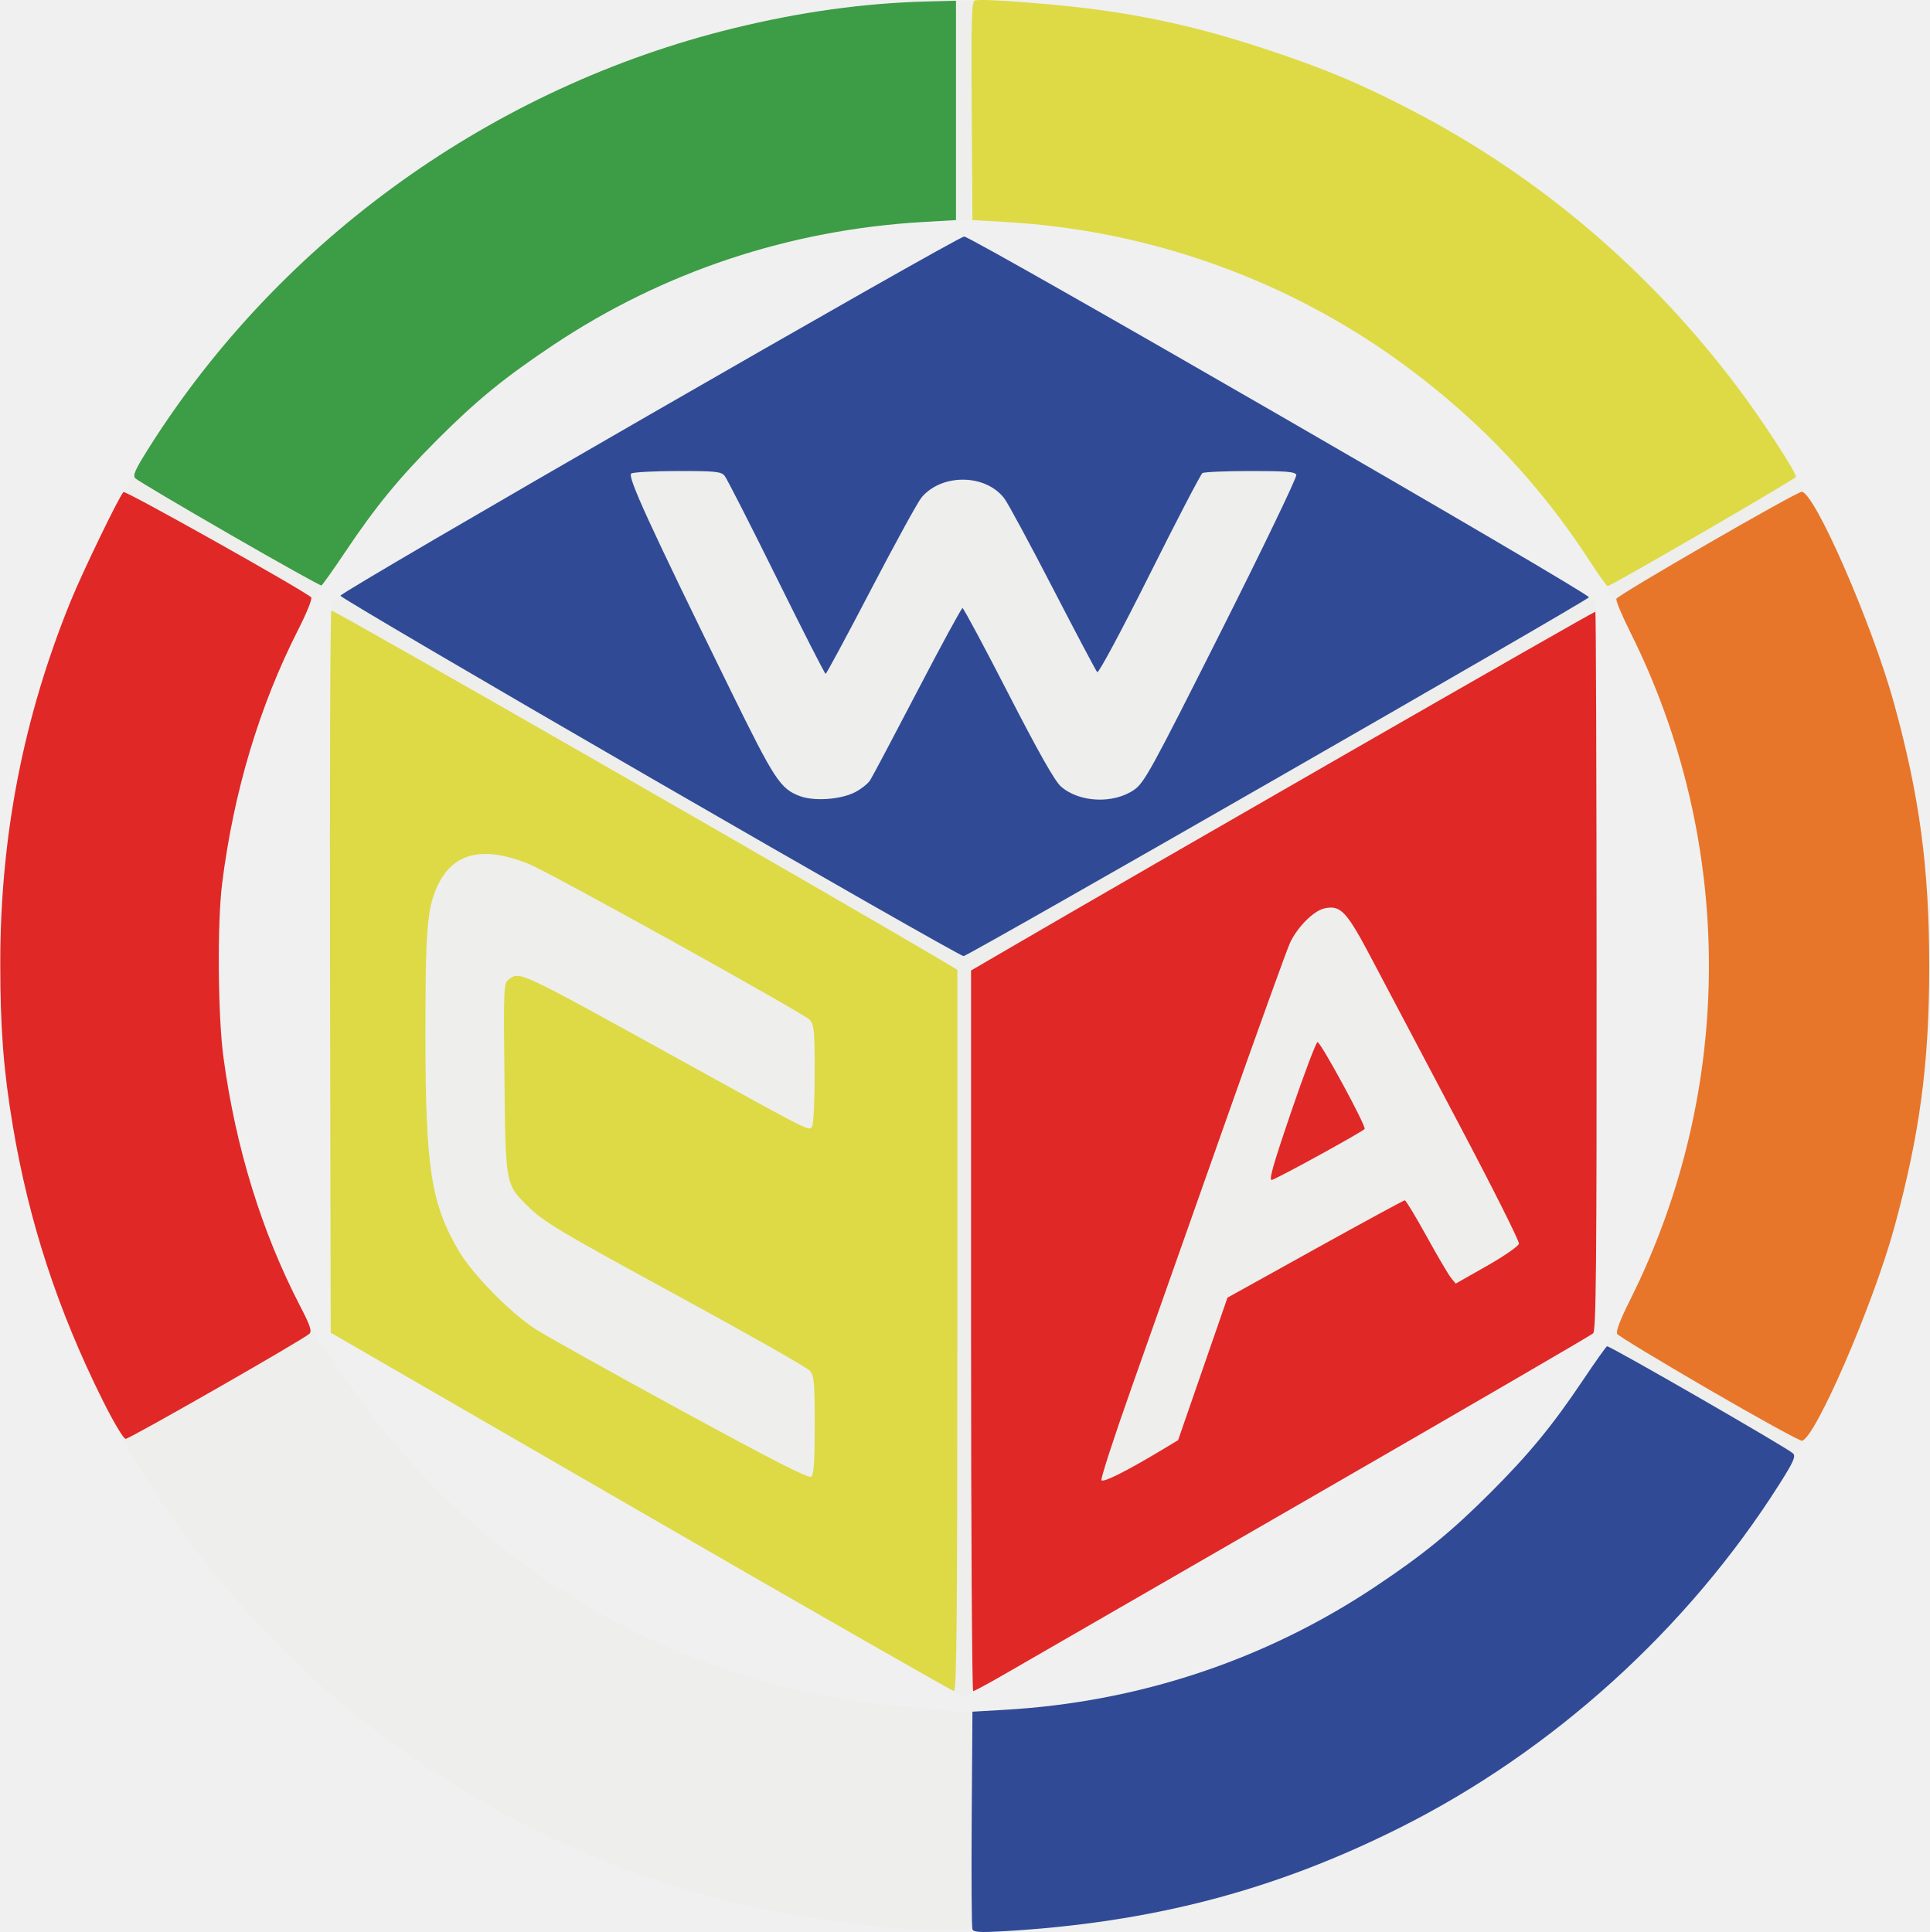
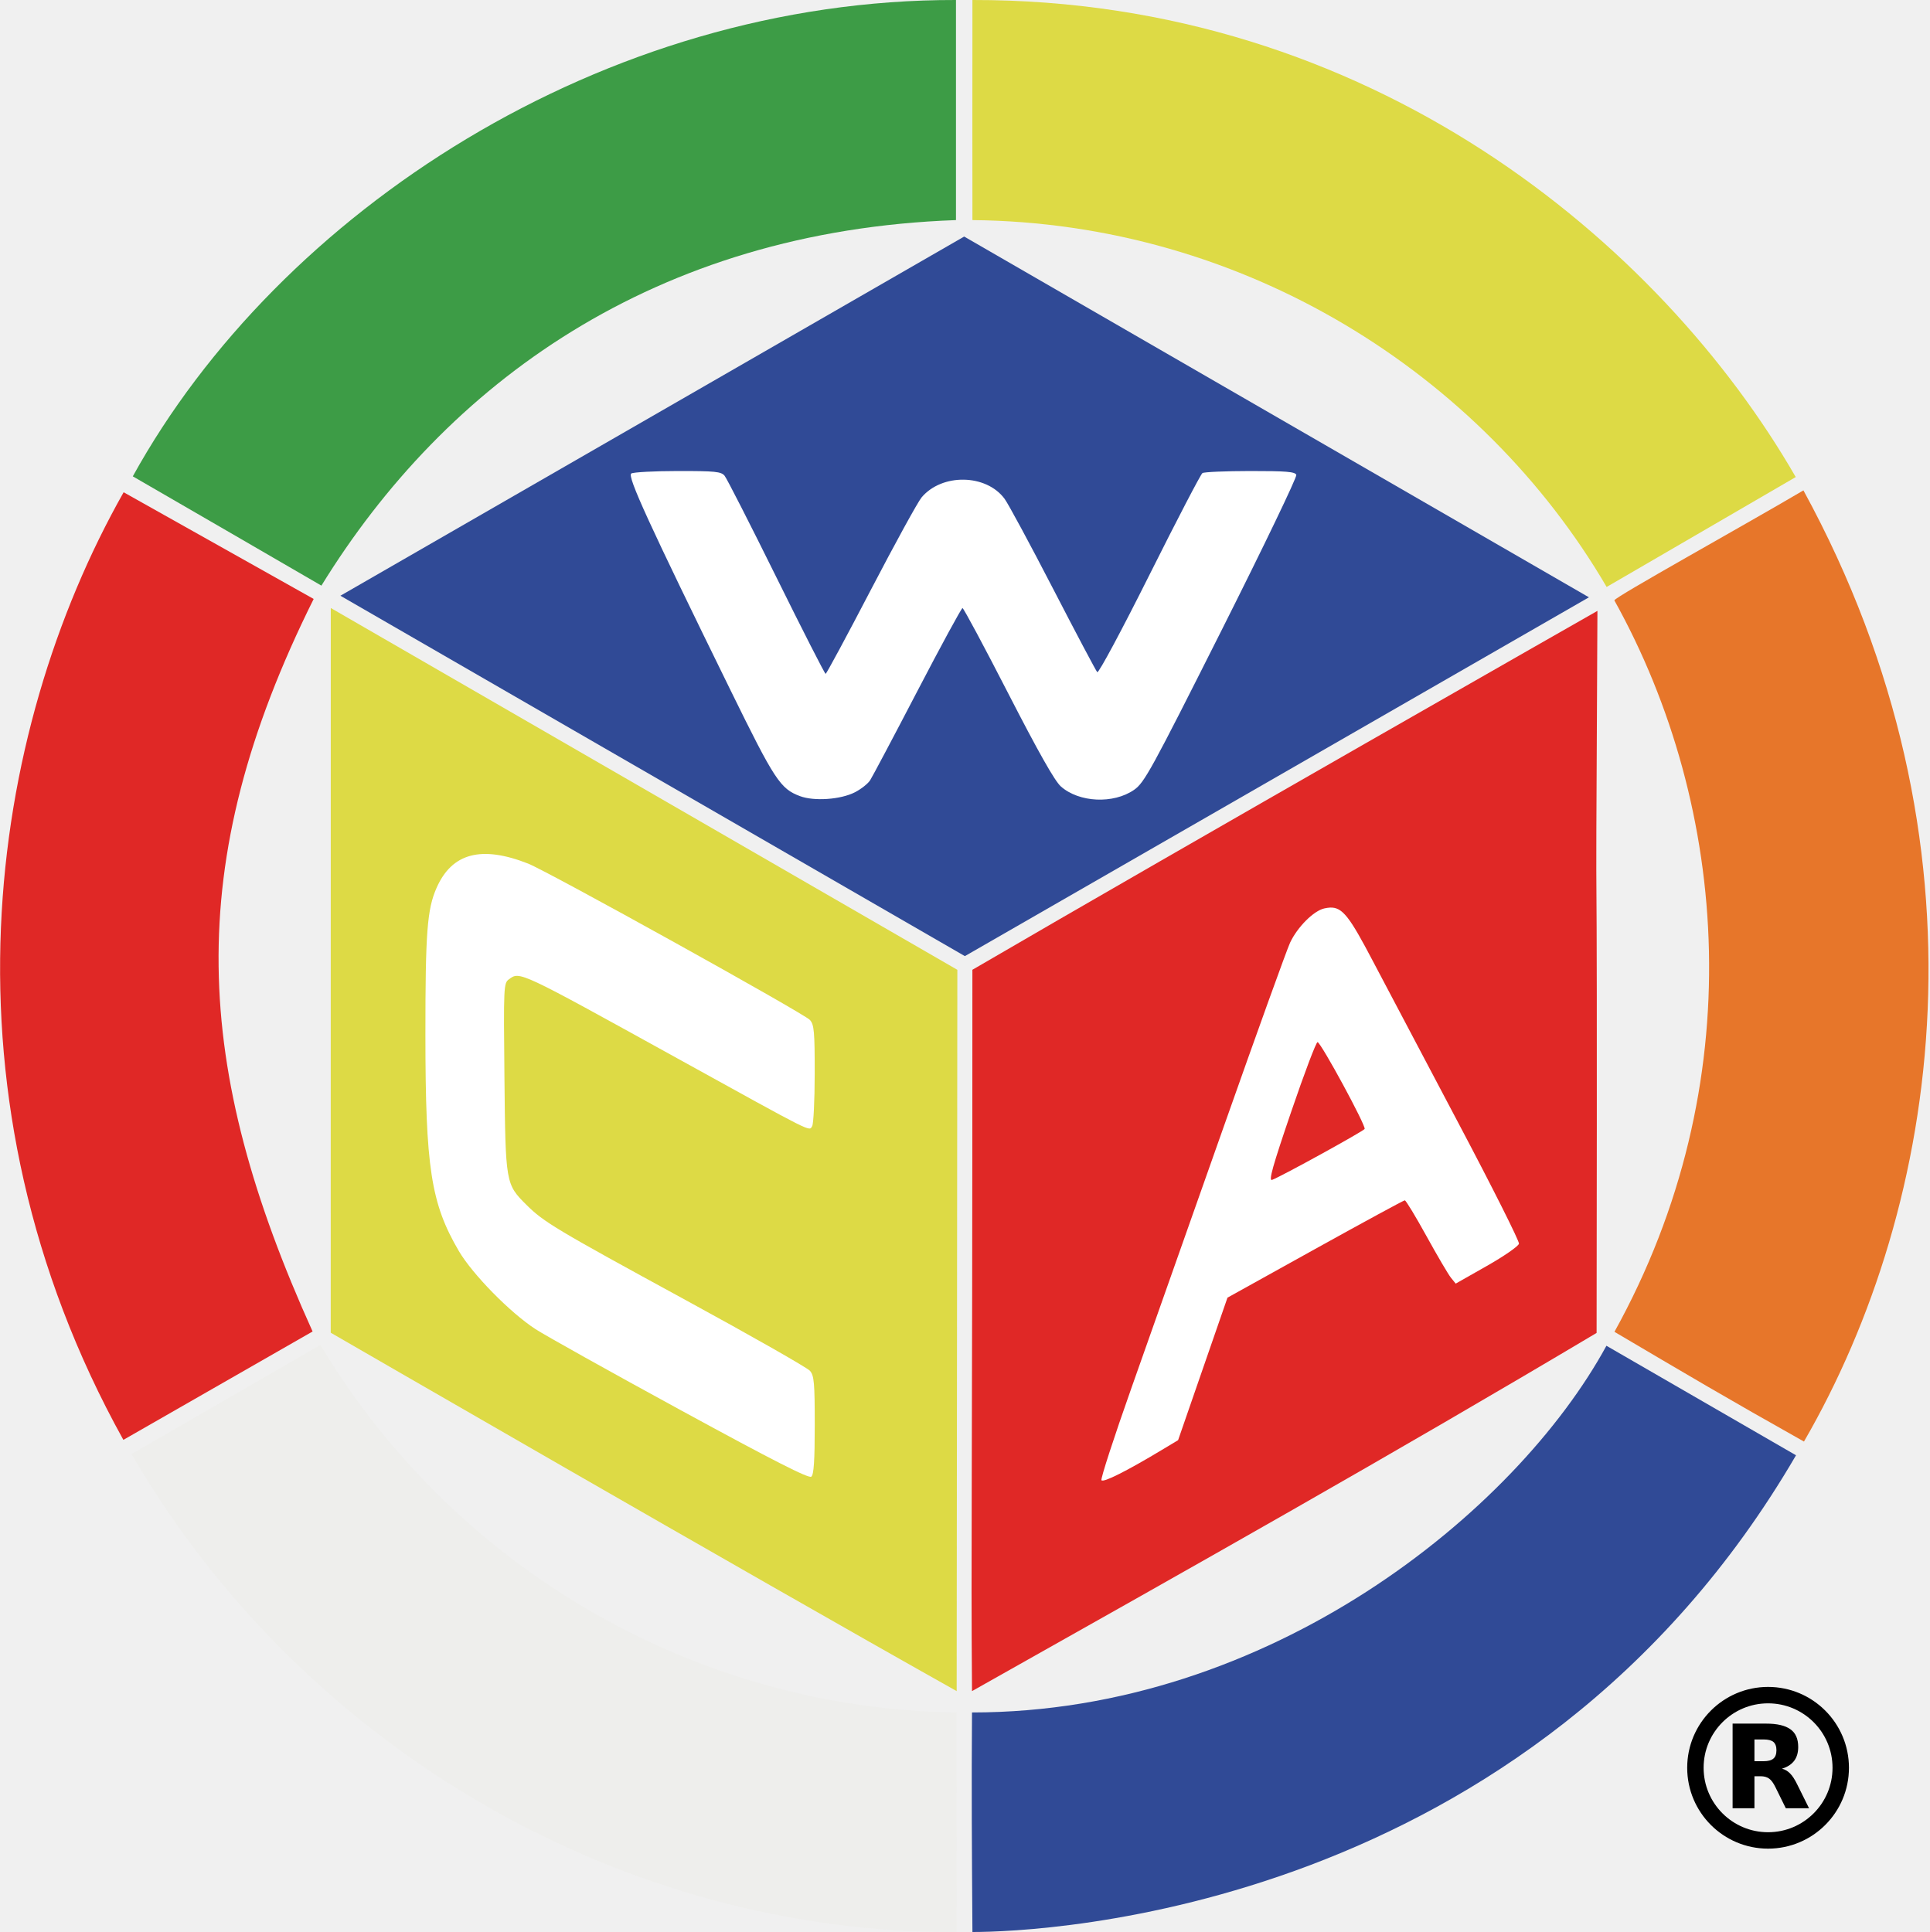
- <svg xmlns="http://www.w3.org/2000/svg" width="292.725" height="293.193" id="svg2" version="1.0">
-   <defs id="defs4">
-     </defs>
+ <svg xmlns="http://www.w3.org/2000/svg" width="292.725" height="293.193" id="svg2" version="1.0" xml:space="preserve">
+   <defs id="defs4" />
  <g id="layer1" transform="translate(-440.9061,488.3075)">
    <g id="g3312" transform="matrix(0.499989,0,0,0.499989,301.618,-244.854)">
-       <path id="path3273" d="M 571.27,-486.685 C 409.286,-486.685 278.582,-355.655 278.582,-193.671 C 278.582,-31.687 408.654,98.578 570.638,98.578 C 732.622,98.578 863.823,-31.182 863.823,-193.166 C 863.823,-355.15 733.499,-486.729 571.515,-486.729 L 571.27,-486.684 L 571.27,-486.685 L 571.27,-486.685 L 571.27,-486.685 L 571.27,-486.685 L 571.27,-486.685 z M 571.248,-420.137 C 696.43,-420.137 797.398,-318.853 797.398,-193.671 C 797.398,-68.489 696.43,32.858 571.248,32.858 C 446.065,32.858 344.466,-68.489 344.466,-193.671 C 344.466,-318.853 446.065,-420.137 571.248,-420.137 L 571.248,-420.137 z" style="fill:#eeeeec;fill-opacity:1;stroke:none" />
-       <path id="rect2804" d="M 379.06,-304.523 C 379.06,-304.523 571.26,-415.135 571.26,-415.135 C 571.26,-415.135 762.739,-304.419 762.739,-304.419 L 762.412,-82.542 L 570.736,28.322 L 378.807,-82.542 L 379.06,-304.523 L 379.06,-304.523 z" style="fill:#eeeeec;fill-opacity:1;stroke:none" />
-       <path style="fill:#ddda45" d="M 472.988,-28.061 L 378.948,-82.414 L 378.737,-191.716 C 378.621,-251.832 378.808,-301.279 379.153,-301.596 C 379.608,-302.015 536.825,-211.831 566.018,-194.405 L 569.108,-192.56 L 569.108,-83.097 C 569.108,3.94 568.895,26.359 568.068,26.329 C 567.496,26.307 524.71,1.833 472.988,-28.061 L 472.988,-28.061 L 472.988,-28.061 L 472.988,-28.061 z M 525.833,-54.367 C 525.833,-67.247 525.645,-69.372 524.377,-70.852 C 523.576,-71.787 506.63,-81.432 486.719,-92.287 C 447.291,-113.783 443.602,-115.988 438.374,-121.19 C 432.017,-127.514 431.989,-127.677 431.665,-159.906 C 431.386,-187.593 431.428,-188.512 433.026,-189.681 C 436.362,-192.124 435.8,-192.388 484.041,-165.739 C 526.255,-142.419 524.045,-143.53 525.048,-145.116 C 525.466,-145.776 525.814,-152.923 525.821,-160.996 C 525.833,-173.802 525.648,-175.887 524.377,-177.333 C 522.679,-179.264 444.949,-222.401 438.834,-224.805 C 424.674,-230.372 415.747,-228.011 411.084,-217.466 C 408.206,-210.958 407.672,-203.964 407.681,-172.947 C 407.693,-132.417 409.354,-121.659 417.829,-107.203 C 421.954,-100.165 433.379,-88.517 441.049,-83.528 C 444.08,-81.556 463.928,-70.475 485.156,-58.903 C 513.352,-43.533 524.033,-38.094 524.793,-38.722 C 525.554,-39.351 525.833,-43.552 525.833,-54.367 L 525.833,-54.367 L 525.833,-54.367 L 525.833,-54.367 z M 761.223,-316.315 C 746.217,-339.489 728.36,-358.534 706.007,-375.206 C 670.647,-401.578 628.041,-417.02 583.672,-419.545 L 573.685,-420.114 L 573.468,-453.217 C 573.285,-480.998 573.437,-486.392 574.417,-486.767 C 576.258,-487.474 600.806,-485.563 613.631,-483.716 C 630.775,-481.246 645.776,-477.639 663.564,-471.707 C 681.467,-465.737 691.942,-461.305 707.972,-452.919 C 746.13,-432.955 779.446,-404.515 805.913,-369.31 C 813.509,-359.205 823.925,-343.19 823.572,-342.156 C 823.333,-341.456 767.38,-309.001 766.468,-309.033 C 766.17,-309.043 763.81,-312.32 761.223,-316.315 L 761.223,-316.315 L 761.223,-316.315 z" id="path2730" />
-       <path style="fill:#e7762a" d="M 797.134,-65.2 C 782.258,-73.844 769.764,-81.415 769.369,-82.026 C 768.894,-82.761 770.197,-86.226 773.217,-92.257 C 805.164,-156.057 805.179,-231.417 773.258,-295.167 C 770.769,-300.138 768.9,-304.644 769.106,-305.181 C 769.56,-306.363 823.471,-337.494 825.299,-337.629 C 829.089,-337.909 846.704,-297.621 853.358,-273.454 C 861.114,-245.286 864.028,-223.551 864.046,-193.752 C 864.064,-164.091 861.146,-142.336 853.358,-114.05 C 846.909,-90.626 829.343,-50.138 825.415,-49.641 C 824.736,-49.555 812.01,-56.557 797.134,-65.2 L 797.134,-65.2 L 797.134,-65.2 L 797.134,-65.2 z" id="path2726" />
-       <path style="fill:#e02826" d="M 573.269,-82.992 L 573.269,-192.351 L 581.799,-197.326 C 627.92,-224.223 762.47,-301.512 762.727,-301.255 C 762.91,-301.072 763.079,-251.949 763.103,-192.092 C 763.138,-102.565 762.95,-83.075 762.04,-82.211 C 761.431,-81.634 723.109,-59.346 676.879,-32.682 C 630.65,-6.019 588.717,18.175 583.694,21.082 C 578.671,23.989 574.27,26.367 573.915,26.367 C 573.56,26.367 573.269,-22.844 573.269,-82.992 L 573.269,-82.992 z M 631.108,-46.801 L 636.101,-49.806 L 643.591,-71.43 L 651.081,-93.055 L 677.694,-107.827 C 692.332,-115.951 704.573,-122.598 704.897,-122.598 C 705.221,-122.598 708.178,-117.714 711.467,-111.744 C 714.757,-105.775 718.099,-100.086 718.895,-99.103 L 720.343,-97.316 L 729.811,-102.691 C 735.018,-105.648 739.397,-108.683 739.542,-109.435 C 739.687,-110.187 731.418,-126.657 721.168,-146.036 C 710.917,-165.414 699.223,-187.565 695.181,-195.26 C 687.227,-210.403 685.481,-212.295 680.479,-211.197 C 677.246,-210.487 672.304,-205.542 670.078,-200.791 C 669.122,-198.75 660.082,-173.675 649.99,-145.068 C 639.898,-116.461 627.294,-80.776 621.982,-65.768 C 616.67,-50.761 612.557,-38.105 612.841,-37.645 C 613.346,-36.827 620.459,-40.392 631.108,-46.801 L 631.108,-46.801 L 631.108,-46.801 L 631.108,-46.801 z M 670.447,-149.553 C 674.442,-161.266 678.034,-170.745 678.428,-170.619 C 679.6,-170.243 693.222,-145.094 692.706,-144.259 C 692.242,-143.508 667.469,-129.873 664.621,-128.801 C 663.497,-128.377 664.77,-132.914 670.447,-149.553 L 670.447,-149.553 z M 309.663,-62.055 C 296.059,-89.421 287.346,-116.078 282.453,-145.294 C 279.649,-162.038 278.667,-174.818 278.667,-194.543 C 278.667,-233.139 285.669,-269.174 300.022,-304.436 C 303.679,-313.42 314.714,-336.23 316.055,-337.577 C 316.599,-338.123 370.297,-307.992 373.018,-305.614 C 373.418,-305.264 371.682,-300.924 369.16,-295.969 C 357.293,-272.651 349.49,-246.64 345.987,-218.719 C 344.483,-206.735 344.699,-178.537 346.39,-166.009 C 350.089,-138.608 357.997,-112.966 369.701,-90.422 C 372.695,-84.654 373.287,-82.882 372.482,-82.101 C 370.73,-80.401 317.931,-50.196 316.712,-50.196 C 316.058,-50.196 313.003,-55.337 309.663,-62.055 L 309.663,-62.055 L 309.663,-62.055 L 309.663,-62.055 z" id="path2724" />
-       <path style="fill:#3d9c46" d="M 348.177,-324.813 C 333.101,-333.509 320.275,-341.116 319.673,-341.717 C 318.771,-342.62 319.536,-344.317 324.066,-351.463 C 363.962,-414.385 428.344,-460.511 501.143,-478.326 C 521.537,-483.317 540.789,-485.983 559.954,-486.469 L 568.692,-486.69 L 568.692,-453.402 L 568.692,-420.113 L 558.706,-419.537 C 518.234,-417.199 479.879,-404.452 446.608,-382.282 C 431.776,-372.398 423.341,-365.521 411.381,-353.56 C 399.744,-341.924 392.678,-333.313 383.363,-319.416 C 379.681,-313.923 376.425,-309.334 376.128,-309.216 C 375.831,-309.099 363.253,-316.118 348.177,-324.813 L 348.177,-324.813 L 348.177,-324.813 L 348.177,-324.813 z" id="path2722" />
-       <path id="path2802" d="M 347.016,-62.854 C 361.94,-71.415 374.744,-78.45 375.471,-78.486 C 376.344,-78.53 378.694,-75.669 382.406,-70.038 C 421.686,-10.471 486.942,27.221 558.111,31.452 C 563.661,31.782 568.498,32.417 568.859,32.864 C 569.657,33.848 569.661,96.102 568.859,97.752 C 567.207,101.174 523.508,96.285 499.253,89.964 C 470.98,82.597 450.7,74.254 424.885,59.369 C 399.189,44.554 381.807,31.15 361.205,10.262 C 344.144,-7.035 317.862,-42.491 319.396,-46.141 C 319.661,-46.772 332.088,-54.293 347.011,-62.854 L 347.011,-62.854 L 347.011,-62.854 L 347.016,-62.854 z" style="fill:#eeeeec" />
-       <path style="fill:#304a96" d="M 573.684,98.65 C 573.445,98.027 573.347,82.913 573.468,65.063 L 573.686,32.609 L 583.672,32.032 C 624.111,29.697 662.536,16.923 695.798,-5.242 C 710.517,-15.05 718.987,-21.963 730.982,-33.959 C 742.657,-45.634 749.758,-54.279 759.015,-68.088 C 762.697,-73.581 765.964,-78.175 766.275,-78.297 C 766.959,-78.565 821.139,-47.353 822.7,-45.792 C 823.608,-44.884 822.885,-43.255 818.5,-36.34 C 790.668,7.557 749.743,44.599 703.433,67.809 C 665.388,86.877 628.266,96.601 583.473,99.233 C 575.969,99.674 574.033,99.559 573.684,98.65 L 573.684,98.65 L 573.684,98.65 L 573.684,98.65 z M 475.705,-251.017 C 424.104,-280.855 381.885,-305.643 381.885,-306.101 C 381.885,-307.303 569.092,-415.12 571.179,-415.12 C 573.51,-415.12 761.64,-306.471 760.775,-305.624 C 758.894,-303.781 572.249,-196.672 570.993,-196.715 C 570.185,-196.743 527.306,-221.178 475.705,-251.017 L 475.705,-251.017 z M 538.006,-246.439 C 539.868,-247.389 541.951,-249.03 542.635,-250.087 C 543.319,-251.143 549.777,-263.336 556.987,-277.181 C 564.196,-291.027 570.355,-302.356 570.674,-302.356 C 570.993,-302.356 577.231,-290.713 584.536,-276.484 C 593.661,-258.712 598.663,-249.864 600.513,-248.224 C 606.037,-243.327 616.47,-242.839 622.74,-247.185 C 625.854,-249.344 627.906,-253.086 649.27,-295.568 C 662.006,-320.892 672.222,-342.142 671.974,-342.789 C 671.61,-343.738 668.893,-343.964 657.973,-343.954 C 650.521,-343.943 644,-343.666 643.482,-343.329 C 642.965,-342.993 635.73,-329.093 627.405,-312.441 C 618.986,-295.599 611.957,-282.489 611.566,-282.897 C 611.179,-283.301 605.157,-294.679 598.183,-308.181 C 591.209,-321.684 584.573,-333.989 583.436,-335.527 C 577.85,-343.079 564.438,-343.301 558.255,-335.943 C 557.13,-334.603 550.217,-322.008 542.894,-307.954 C 535.57,-293.899 529.377,-282.396 529.132,-282.391 C 528.886,-282.381 522.159,-295.584 514.183,-311.718 C 506.207,-327.853 499.141,-341.709 498.481,-342.51 C 497.43,-343.784 495.66,-343.965 484.302,-343.954 C 477.164,-343.943 470.798,-343.608 470.155,-343.201 C 468.872,-342.389 475.404,-328.123 500.29,-277.389 C 513.678,-250.095 515.382,-247.499 521.37,-245.269 C 525.667,-243.669 533.681,-244.233 538.006,-246.439 L 538.006,-246.439 L 538.006,-246.439 z" id="path2720" />
+       <path style="fill:#ddda45" d="m 573.685,-420.114 c -0.024,-22.874 -0.026,-31.864 -5.7e-4,-66.804 120.721,-0.204 208.8,73.548 249.85,144.793 -51.71,30.087 -57.388,33.36 -57.388,33.36 -37.929,-64.868 -110.153,-110.572 -192.462,-111.348 z" id="path8" />
+       <path style="fill:#ddda45" d="m 378.948,-82.414 0.017,-219.964 190.143,109.817 -0.205,218.928 C 505.27,-9.345 378.948,-82.414 378.948,-82.414 Z" id="path2730" />
+       <path style="fill:#e7762a" d="m 768.518,-82.684 c 41.541,-74.989 34.941,-159.138 -0.034,-222.02 0.454,-1.183 38.325,-22.148 57.383,-33.371 58.66,107.446 41.826,216.707 0.163,288.696 -23.311,-13.087 -35.581,-20.368 -57.512,-33.306 z" id="path2726" />
+       <path style="fill:#e02826" d="m 316.104,-337.508 57.667,32.385 c -40.297,80.923 -36.518,142.258 -0.329,222.337 l -57.419,32.897 c -57.751,-104.048 -41.372,-214.336 0.08,-287.619 z" id="path4" />
+       <path style="fill:#e02826" d="m 573.673,-192.568 c 64.293,-37.496 189.679,-108.937 189.679,-108.937 -0.774,146.842 0.061,9.343 -0.25,219.153 -62.292,37.076 -120.522,69.866 -189.547,108.719 -0.361,-46.068 0.118,-53.392 0.118,-218.935 z" id="path2724" />
+       <path style="fill:#3d9c46" d="m 318.881,-342.336 c 44.334,-80.287 142.732,-144.809 249.811,-144.582 v 66.804 c -91.542,3.259 -154.862,49.702 -192.572,110.947 -21.801,-12.612 -32.438,-18.868 -57.238,-33.17 z" id="path2722" />
+       <path id="path2802" d="M 375.796,-78.706 C 418.025,-8.4 492.503,31.902 568.844,32.845 l 0.06,66.637 C 468.672,100.097 370.962,44.712 318.491,-45.59 Z" style="fill:#eeeeec" />
+       <path style="fill:#304a96" d="m 381.885,-306.101 189.294,-109.019 189.596,109.496 -189.384,108.909 z" id="path5" />
+       <path style="fill:#304a96" d="m 573.684,99.482 c -0.172,-25.479 -0.302,-43.976 -0.129,-66.637 90.276,0.025 165.003,-60.802 192.529,-111.298 24.8,14.313 34.07,19.703 57.534,33.24 C 742.692,93.689 594.445,99.482 573.684,99.482 Z" id="path2720" />
+       <path style="fill:#ffffff;fill-opacity:1" d="m 525.833,-54.367 c 0,-12.879 -0.188,-15.005 -1.456,-16.485 -0.801,-0.935 -17.747,-10.58 -37.658,-21.435 -39.429,-21.496 -43.117,-23.701 -48.346,-28.902 -6.357,-6.324 -6.385,-6.487 -6.709,-38.716 -0.278,-27.688 -0.236,-28.606 1.361,-29.776 3.337,-2.443 2.774,-2.707 51.015,23.942 42.214,23.32 40.004,22.209 41.007,20.623 0.418,-0.66 0.766,-7.807 0.773,-15.88 0.012,-12.806 -0.173,-14.891 -1.444,-16.337 -1.698,-1.932 -79.428,-45.069 -85.543,-47.473 -14.16,-5.567 -23.087,-3.205 -27.75,7.34 -2.878,6.508 -3.412,13.501 -3.403,44.518 0.012,40.531 1.673,51.289 10.148,65.745 4.126,7.037 15.551,18.686 23.221,23.675 3.031,1.972 22.879,13.053 44.107,24.625 28.195,15.37 38.877,20.809 39.637,20.181 0.761,-0.629 1.04,-4.83 1.04,-15.645 z" id="path7" />
+       <path style="fill:#ffffff;fill-opacity:1" d="m 538.006,-246.439 c 1.862,-0.95 3.945,-2.591 4.629,-3.647 0.684,-1.056 7.142,-13.249 14.352,-27.095 7.209,-13.846 13.369,-25.174 13.687,-25.174 0.319,0 6.557,11.642 13.862,25.872 9.124,17.772 14.126,26.62 15.977,28.26 5.524,4.897 15.957,5.385 22.227,1.038 3.113,-2.158 5.165,-5.9 26.53,-48.383 12.736,-25.324 22.952,-46.574 22.704,-47.221 -0.364,-0.949 -3.081,-1.175 -14.001,-1.164 -7.452,0.01 -13.973,0.288 -14.49,0.624 -0.517,0.336 -7.752,14.236 -16.077,30.888 -8.42,16.842 -15.448,29.952 -15.84,29.544 -0.387,-0.404 -6.409,-11.781 -13.383,-25.284 -6.974,-13.503 -13.61,-25.808 -14.747,-27.346 -5.586,-7.553 -18.998,-7.774 -25.181,-0.416 -1.125,1.339 -8.038,13.934 -15.361,27.989 -7.323,14.055 -13.516,25.558 -13.762,25.563 -0.246,0.01 -6.972,-13.193 -14.948,-29.327 -7.976,-16.134 -15.042,-29.991 -15.702,-30.792 -1.051,-1.274 -2.821,-1.455 -14.179,-1.444 -7.138,0.01 -13.504,0.346 -14.147,0.753 -1.283,0.812 5.249,15.078 30.135,65.811 13.389,27.295 15.092,29.891 21.081,32.12 4.297,1.6 12.31,1.036 16.635,-1.17 z" id="path6" />
+       <path id="path2" style="fill:#ffffff;fill-opacity:1" d="M 682.22 -211.447 C 681.678 -211.423 681.103 -211.334 680.478 -211.197 C 677.245 -210.487 672.305 -205.541 670.079 -200.79 C 669.123 -198.75 660.081 -173.674 649.989 -145.066 C 639.897 -116.459 627.292 -80.775 621.981 -65.768 C 616.669 -50.76 612.555 -38.106 612.84 -37.646 C 613.345 -36.829 620.461 -40.394 631.11 -46.803 L 636.102 -49.807 L 643.59 -71.432 L 651.083 -93.054 L 677.693 -107.827 C 692.33 -115.952 704.572 -122.597 704.896 -122.597 C 705.22 -122.597 708.177 -117.715 711.467 -111.745 C 714.756 -105.776 718.101 -100.088 718.897 -99.105 L 720.342 -97.315 L 729.811 -102.691 C 735.018 -105.647 739.397 -108.681 739.542 -109.433 C 739.686 -110.185 731.417 -126.657 721.166 -146.035 C 710.916 -165.414 699.223 -187.564 695.181 -195.259 C 688.222 -208.509 686.014 -211.614 682.22 -211.447 z M 678.427 -170.618 C 679.599 -170.242 693.221 -145.093 692.705 -144.258 C 692.241 -143.507 667.47 -129.873 664.622 -128.801 C 663.497 -128.377 664.77 -132.916 670.446 -149.555 C 674.442 -161.267 678.033 -170.744 678.427 -170.618 z " />
+       <g id="g1" transform="matrix(2.000044,0,0,2.000044,910.0962,-636.4211)">
+         <g id="g2" transform="matrix(0.1245845,0,0,0.1245845,-46.75477,344.2134)">
+           <g id="g3" transform="translate(-93.69652,-2082.586)">
+             <circle cx="87.888" cy="2073.02" r="88.5" fill="none" stroke="#000000" stroke-width="20" id="circle1" />
+             <path d="m 82.488,2065.02 c 5.5,0 9.5,-1.1 11.9,-3.2 2.4,-2 3.7,-5.4 3.7,-10.2 0,-4.7 -1.3,-8 -3.7,-10.1 -2.4,-2 -6.4,-3 -11.9,-3 h -11.2 v 26.5 h 11.2 m -11.2,18.3 v 39 H 44.688 v -103.1 h 40.6 c 13.6,0 23.5,2.3 29.8,6.9 6.4,4.5 9.5,11.7 9.5,21.6 0,6.8 -1.6,12.4 -4.9,16.8 -3.3,4.3 -8.2,7.6 -14.9,9.6 3.7,0.9 6.9,2.8 9.8,5.7 2.9,2.9 5.8,7.3 8.7,13.3 l 14.5,29.2 h -28.3 l -12.6,-25.6 c -2.5,-5.1 -5.1,-8.7 -7.7,-10.5 -2.6,-1.9 -6.1,-2.9 -10.4,-2.9 h -7.5" id="path1" />
+           </g>
+         </g>
+       </g>
    </g>
  </g>
</svg>
